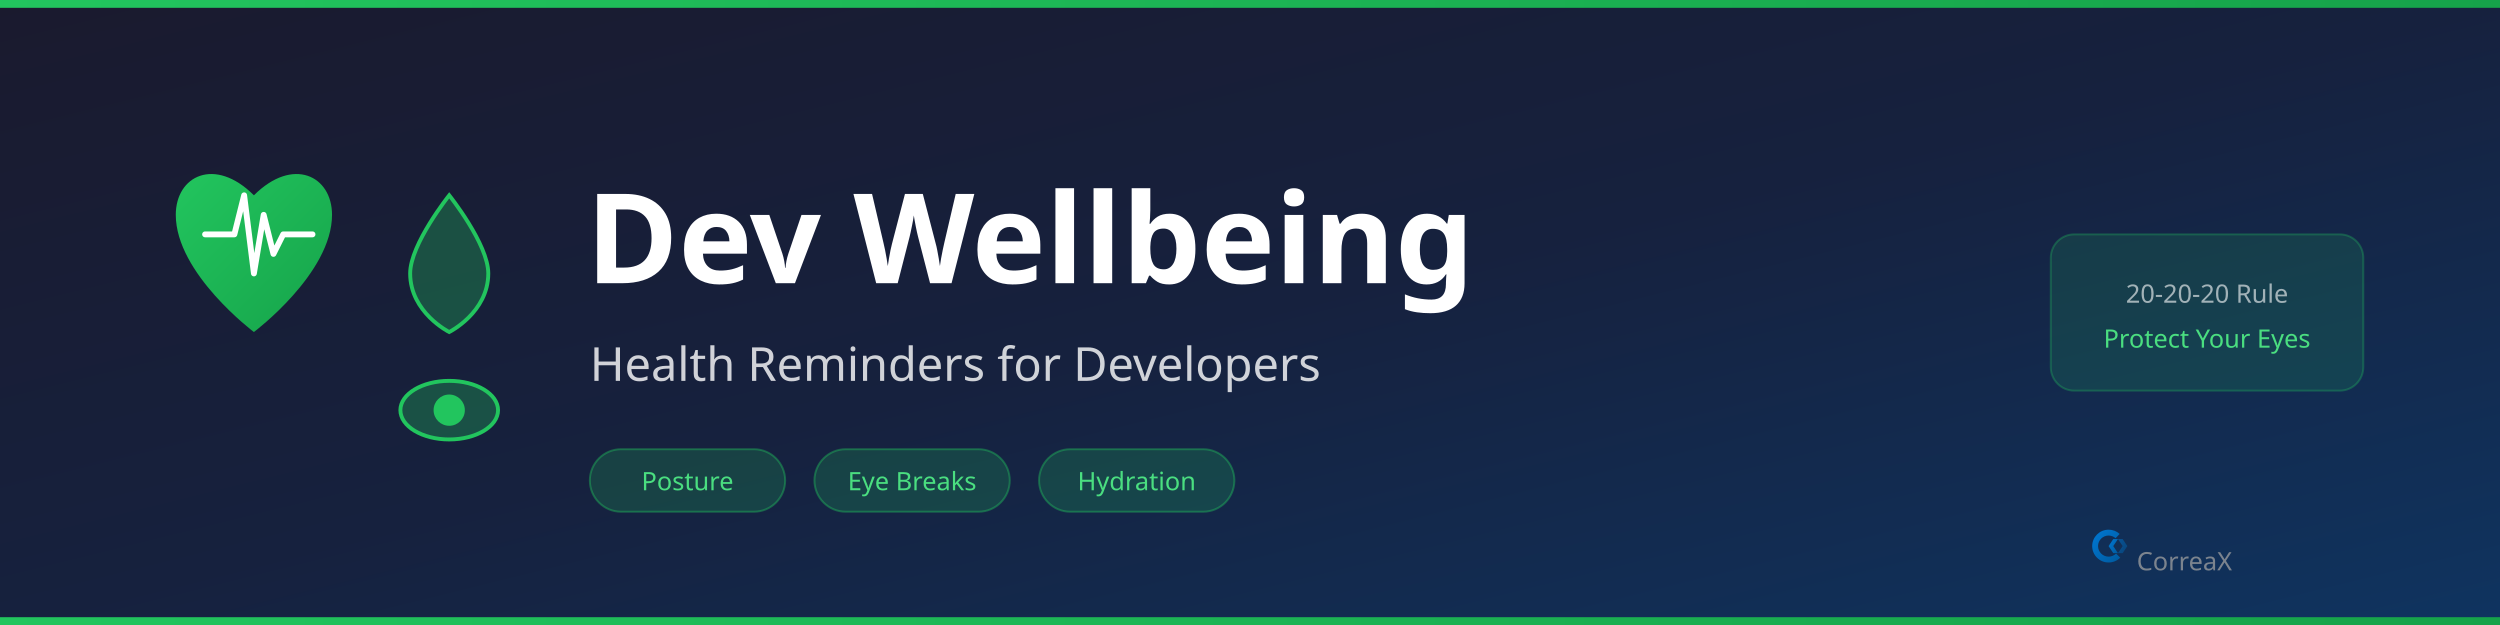
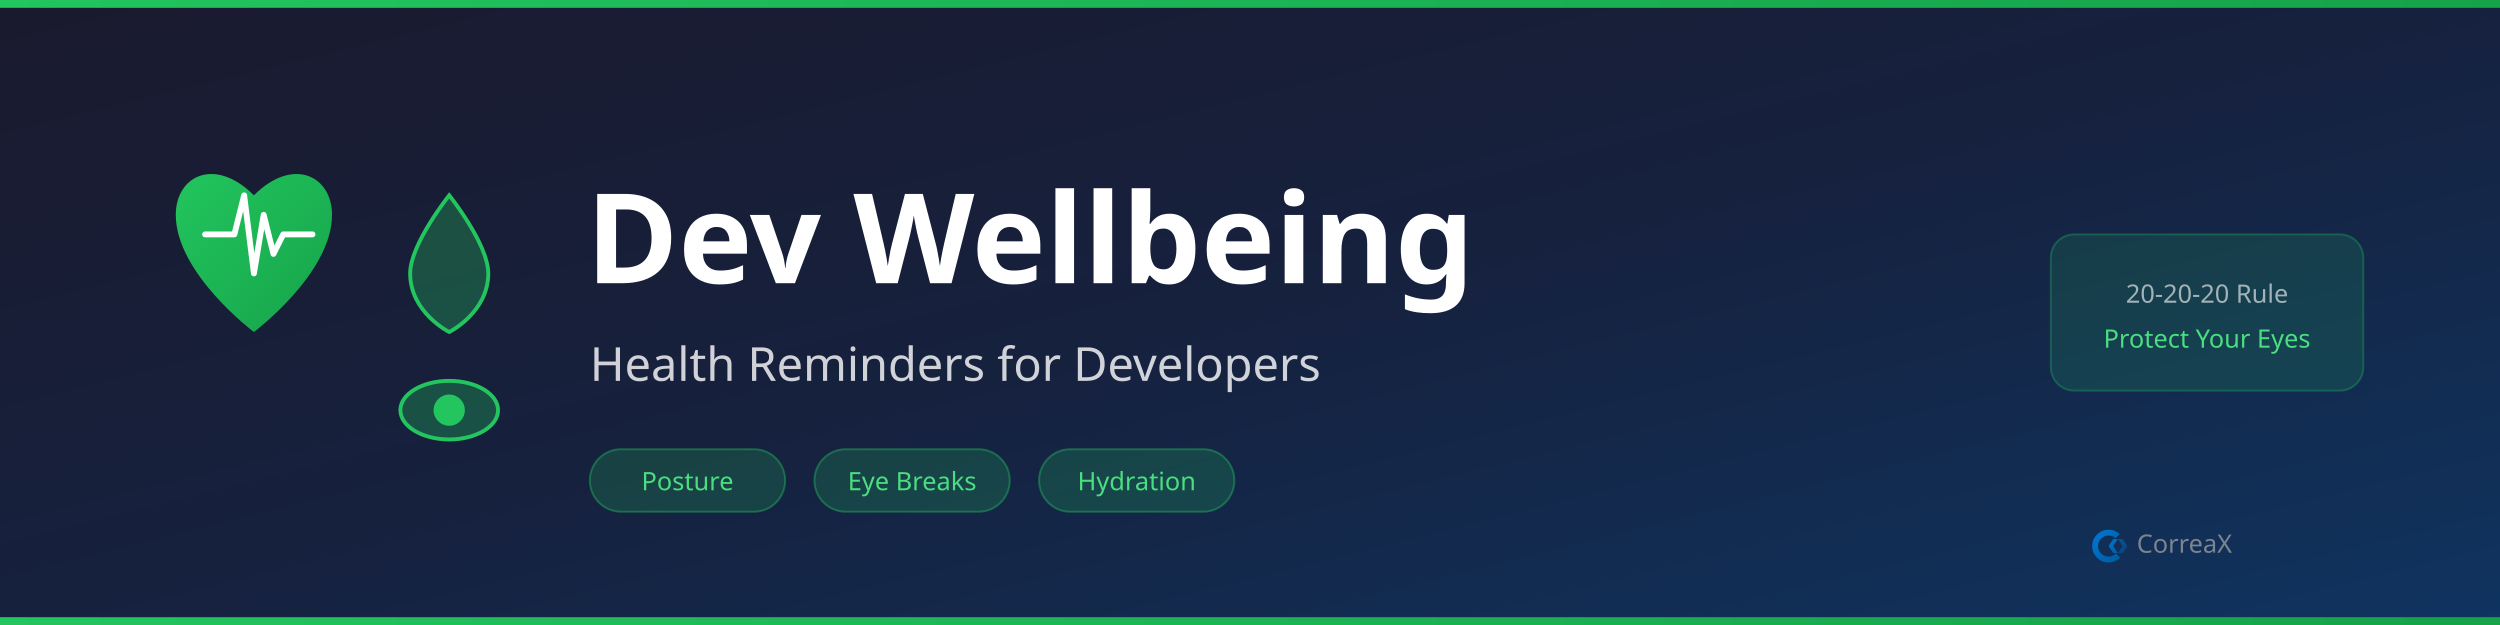
<svg xmlns="http://www.w3.org/2000/svg" viewBox="0 0 1280 320">
  <defs>
    <linearGradient id="bgGrad" x1="0%" y1="0%" x2="100%" y2="100%">
      <stop offset="0%" stop-color="#1a1a2e" />
      <stop offset="50%" stop-color="#16213e" />
      <stop offset="100%" stop-color="#0f3460" />
    </linearGradient>
    <linearGradient id="accentGrad" x1="0%" y1="0%" x2="100%" y2="0%">
      <stop offset="0%" stop-color="#22c55e" />
      <stop offset="100%" stop-color="#16a34a" />
    </linearGradient>
    <linearGradient id="heartGrad" x1="0%" y1="0%" x2="100%" y2="100%">
      <stop offset="0%" stop-color="#22c55e" />
      <stop offset="100%" stop-color="#16a34a" />
    </linearGradient>
    <linearGradient id="cxGrad" x1="0%" y1="0%" x2="100%" y2="100%">
      <stop offset="0%" stop-color="#0078d4" />
      <stop offset="100%" stop-color="#005a9e" />
    </linearGradient>
  </defs>
  <rect width="1280" height="320" fill="url(#bgGrad)" />
  <rect x="0" y="0" width="1280" height="4" fill="url(#accentGrad)" />
  <rect x="0" y="316" width="1280" height="4" fill="url(#accentGrad)" />
  <g transform="translate(80, 70)">
    <path d="M90 40 C90 20 70 10 50 30 C30 10 10 20 10 40 C10 70 50 100 50 100 C50 100 90 70 90 40" fill="url(#heartGrad)" />
    <path d="M25 50 L40 50 L45 30 L50 70 L55 40 L60 60 L65 50 L80 50" stroke="#ffffff" stroke-width="3" fill="none" stroke-linecap="round" stroke-linejoin="round" />
    <path d="M130 70 C130 90 150 100 150 100 C150 100 170 90 170 70 C170 55 150 30 150 30 C150 30 130 55 130 70" fill="rgba(34,197,94,0.3)" stroke="#22c55e" stroke-width="2" />
    <ellipse cx="150" cy="140" rx="25" ry="15" fill="rgba(34,197,94,0.3)" stroke="#22c55e" stroke-width="2" />
    <circle cx="150" cy="140" r="8" fill="#22c55e" />
  </g>
  <text x="300" y="145" font-family="Segoe UI, system-ui, sans-serif" font-size="64" font-weight="700" fill="#ffffff">
    Dev Wellbeing
  </text>
  <text x="302" y="195" font-family="Segoe UI, system-ui, sans-serif" font-size="24" fill="rgba(255,255,255,0.8)">
    Health Reminders for Developers
  </text>
  <g transform="translate(302, 230)">
    <rect x="0" y="0" width="100" height="32" rx="16" fill="rgba(34,197,94,0.2)" stroke="rgba(34,197,94,0.4)" stroke-width="1" />
    <text x="50" y="21" text-anchor="middle" font-family="Segoe UI, system-ui, sans-serif" font-size="13" fill="#4ade80">Posture</text>
    <rect x="115" y="0" width="100" height="32" rx="16" fill="rgba(34,197,94,0.2)" stroke="rgba(34,197,94,0.4)" stroke-width="1" />
    <text x="165" y="21" text-anchor="middle" font-family="Segoe UI, system-ui, sans-serif" font-size="13" fill="#4ade80">Eye Breaks</text>
    <rect x="230" y="0" width="100" height="32" rx="16" fill="rgba(34,197,94,0.2)" stroke="rgba(34,197,94,0.4)" stroke-width="1" />
    <text x="280" y="21" text-anchor="middle" font-family="Segoe UI, system-ui, sans-serif" font-size="13" fill="#4ade80">Hydration</text>
  </g>
  <g transform="translate(1050, 120)">
    <rect x="0" y="0" width="160" height="80" rx="12" fill="rgba(34,197,94,0.15)" stroke="rgba(34,197,94,0.3)" stroke-width="1" />
    <text x="80" y="35" text-anchor="middle" font-family="Segoe UI, system-ui, sans-serif" font-size="13" fill="rgba(255,255,255,0.6)">20-20-20 Rule</text>
    <text x="80" y="58" text-anchor="middle" font-family="Segoe UI, system-ui, sans-serif" font-size="13" fill="#4ade80">Protect Your Eyes</text>
  </g>
  <g transform="translate(1070, 270)">
    <g transform="scale(0.6)">
      <path d="M16 2C8.268 2 2 8.268 2 16s6.268 14 14 14c3.866 0 7.389-1.568 9.928-4.1l-3.535-3.536A9.002 9.002 0 0116 25c-4.97 0-9-4.03-9-9s4.03-9 9-9c2.29 0 4.38.857 5.971 2.268l3.464-3.639C22.993 3.352 19.66 2 16 2z" fill="url(#cxGrad)" />
      <path d="M20 10l-4 6 4 6h4l-4-6 4-6h-4z" fill="url(#cxGrad)" />
      <path d="M24 10l4 6-4 6h4l4-6-4-6h-4z" fill="url(#cxGrad)" opacity="0.5" />
    </g>
-     <text x="24" y="22" font-family="Segoe UI, system-ui, sans-serif" font-size="13" fill="rgba(160,160,160,0.75)">CorreaX</text>
+     <text x="24" y="13" font-family="Segoe UI, system-ui, sans-serif" font-size="13" fill="rgba(160,160,160,0.75)">CorreaX</text>
  </g>
</svg>
